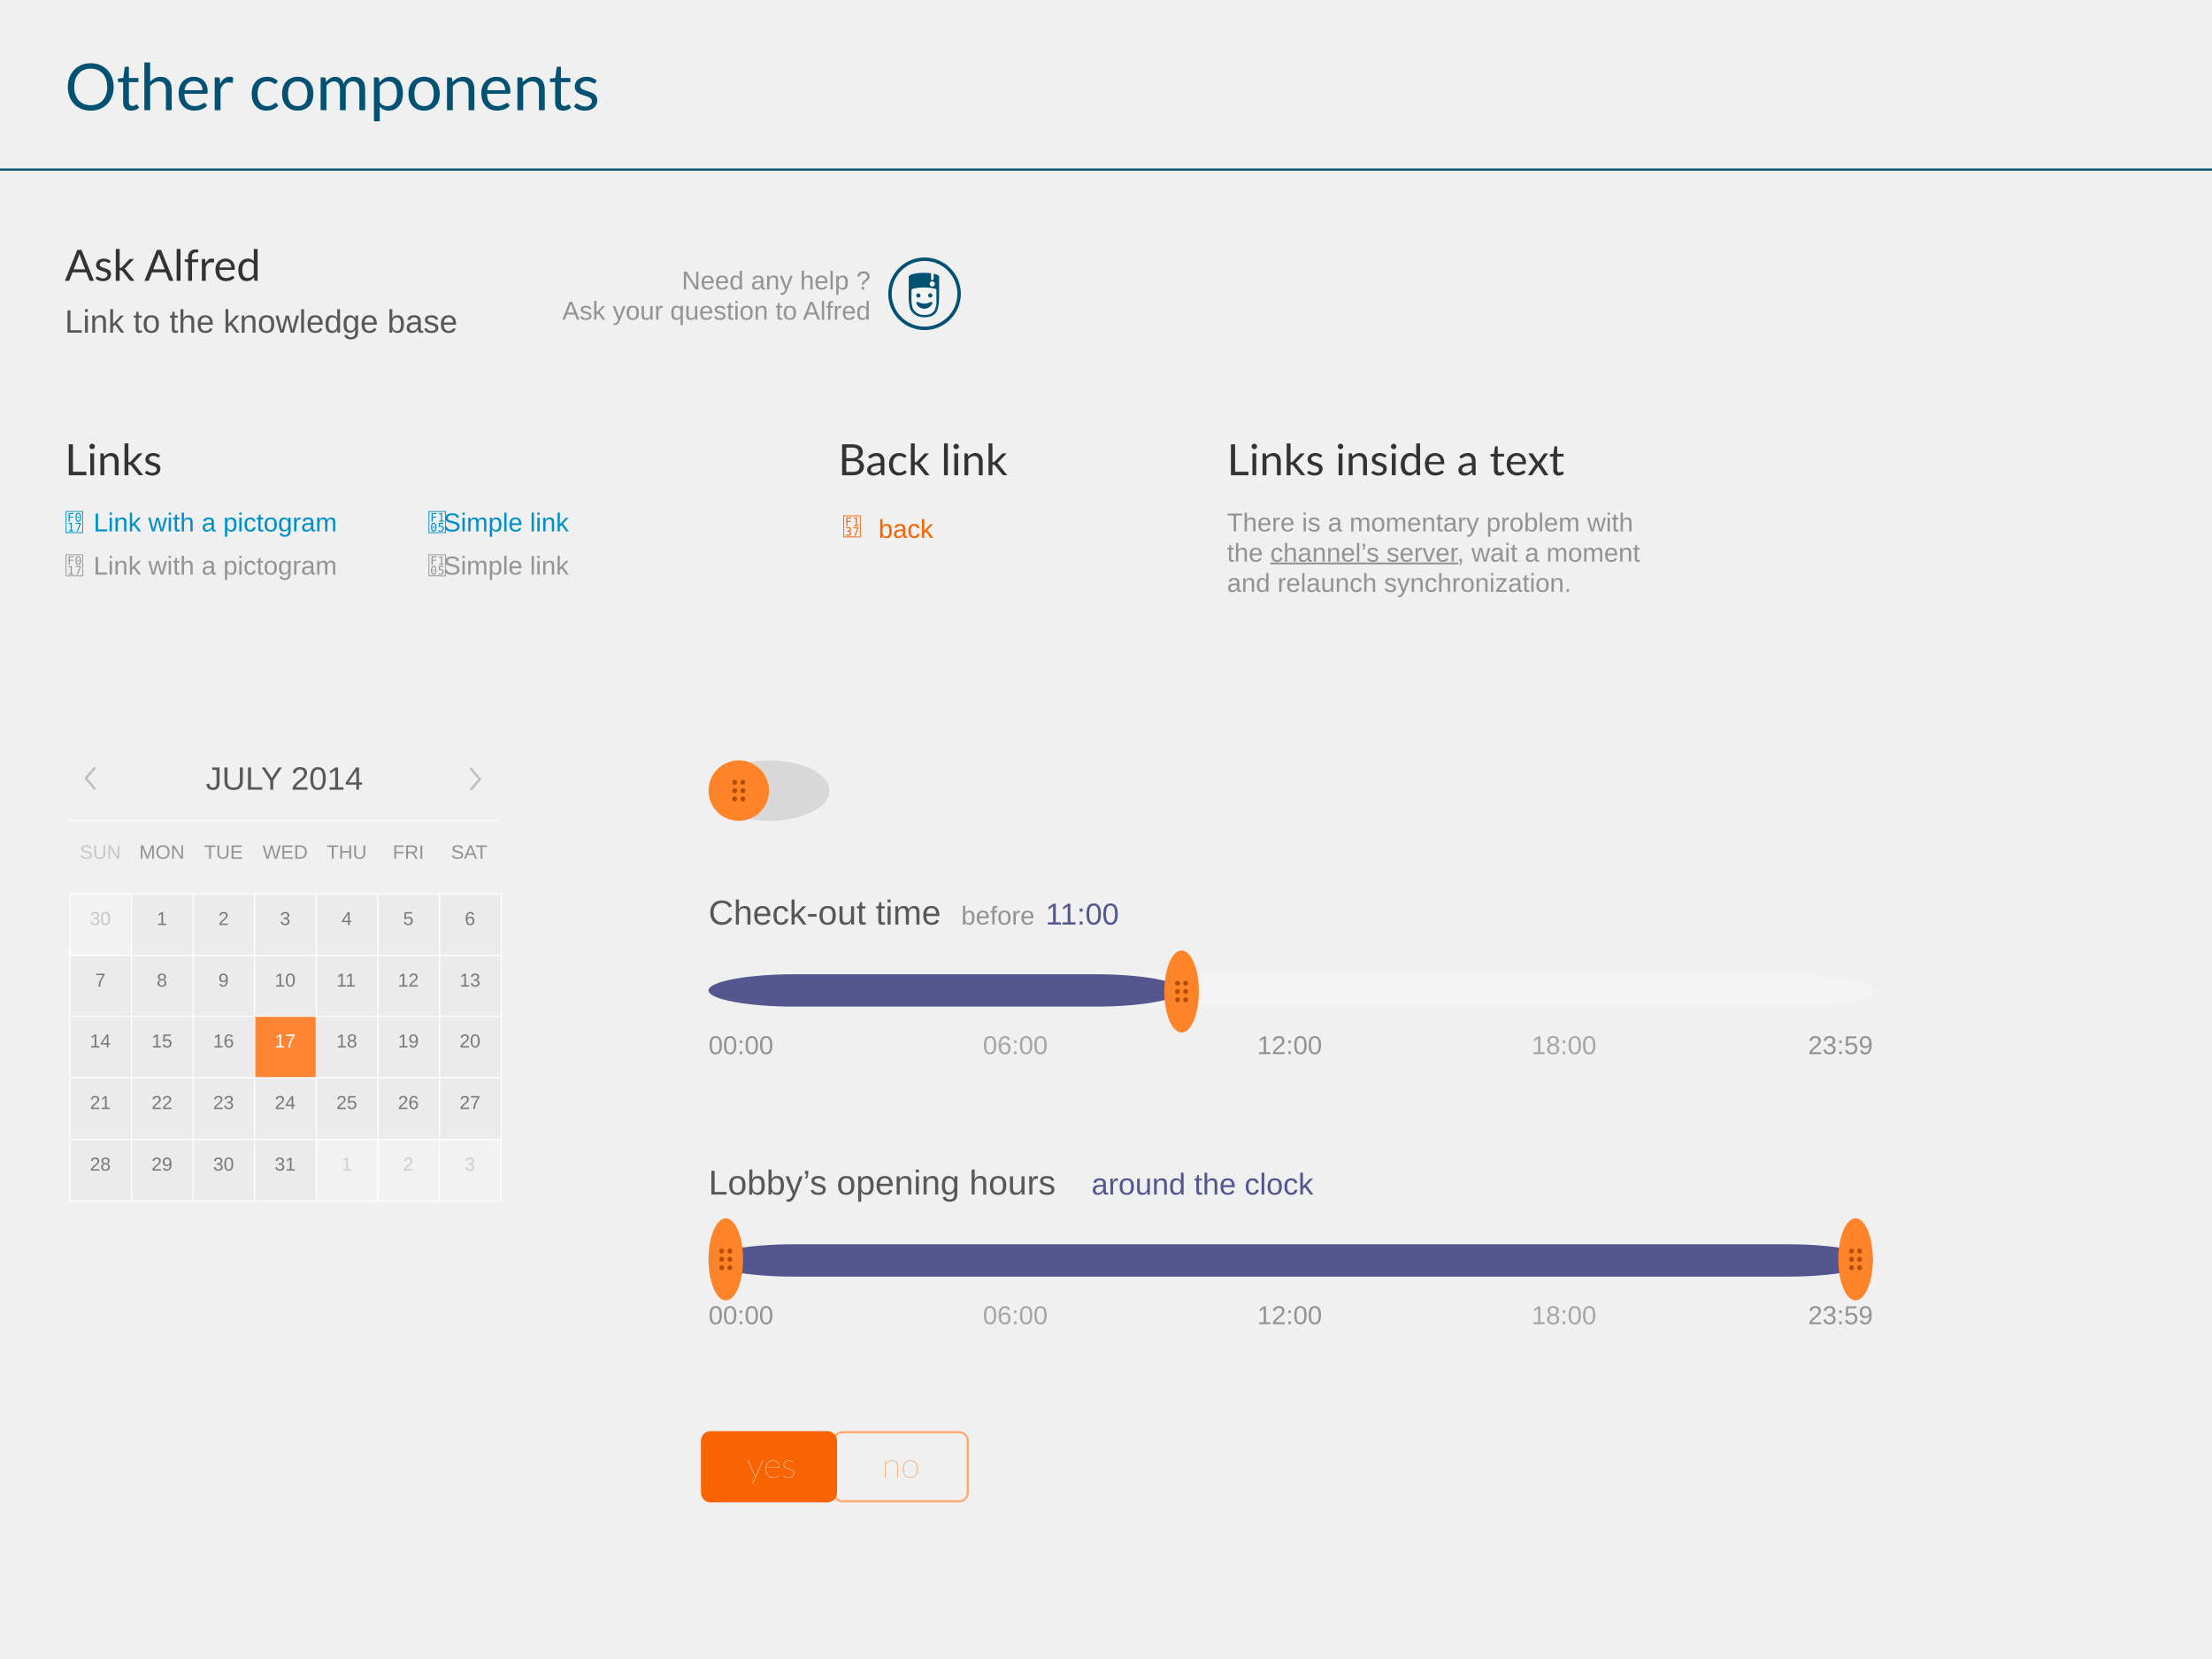
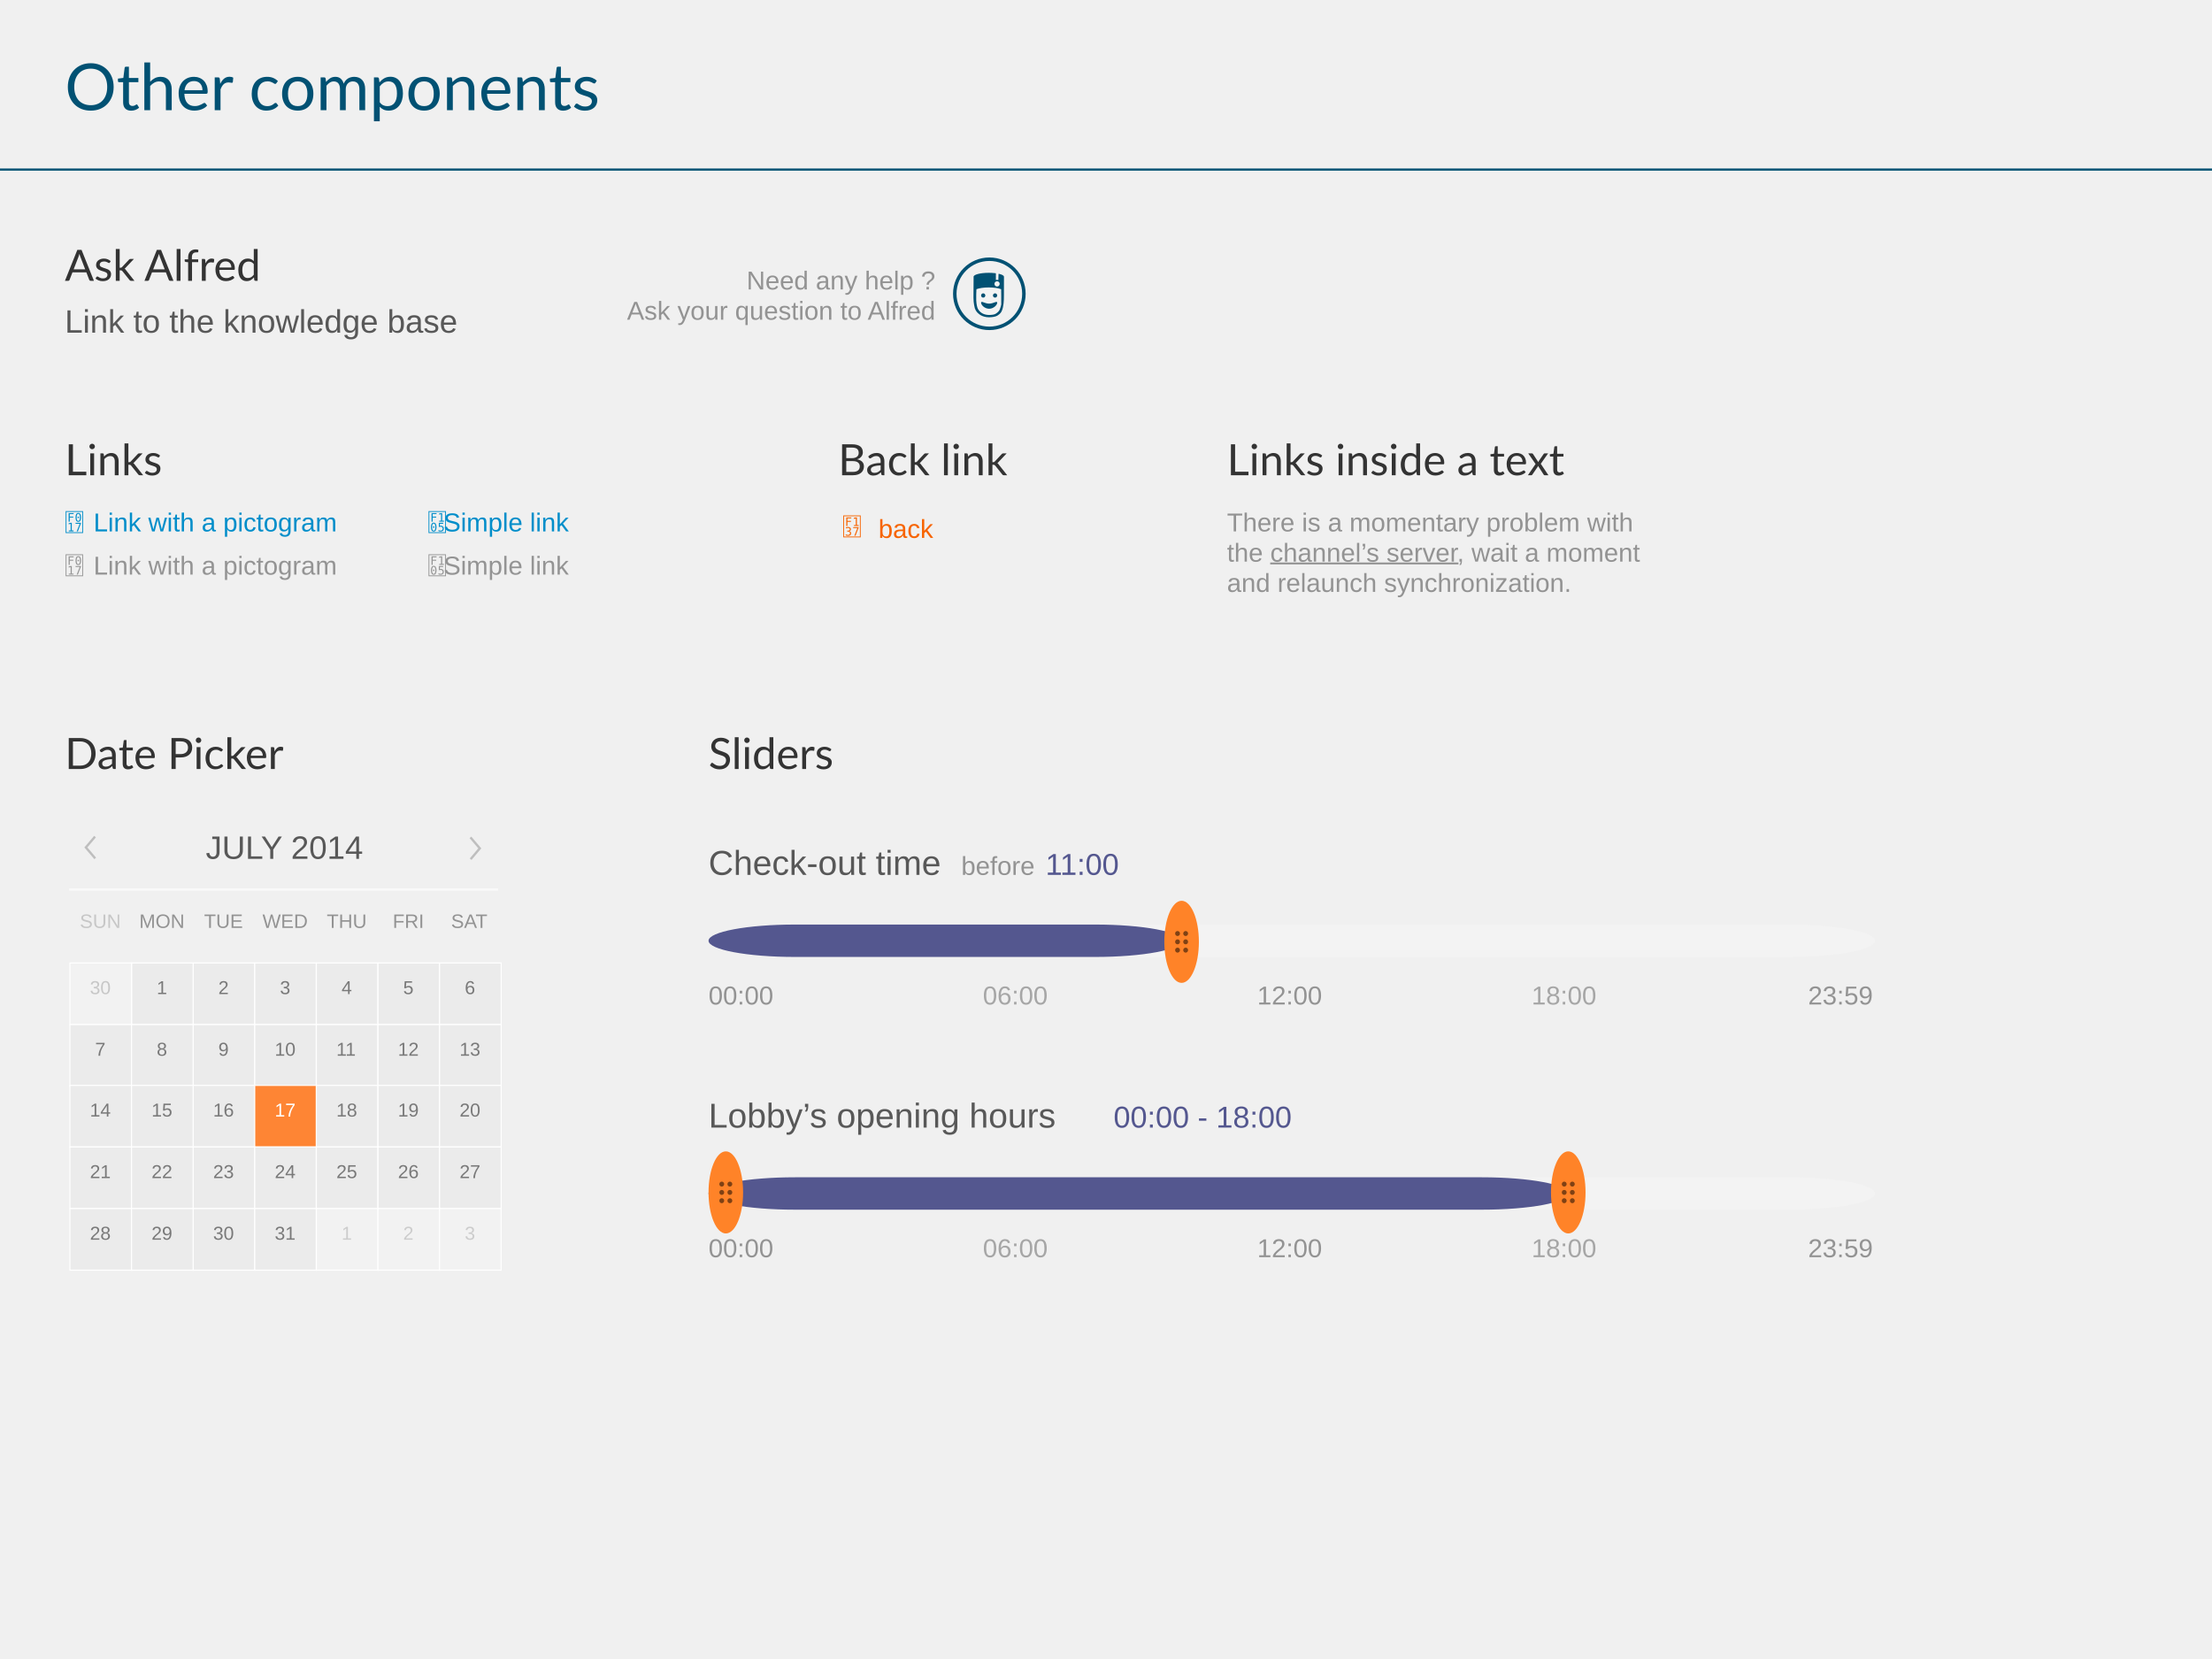
<svg xmlns="http://www.w3.org/2000/svg" width="1024px" height="768px" viewBox="0 0 1024 768" version="1.1">
  <defs />
  <g id="Composants" stroke="none" stroke-width="1" fill="none" fill-rule="evenodd">
    <g id="Components/07-Other-components">
      <g id="Titre" transform="translate(0, 21)">
        <text id="Other-components" font-family="Lato" font-size="30" font-weight="normal" fill="#015173">
          <tspan x="30" y="30">Other components</tspan>
        </text>
        <path d="M0,57.5 L1023.561,57.5" id="Line" stroke="#015173" stroke-linecap="square" />
      </g>
      <text id="Ask-Alfred" font-family="Lato" font-size="20" font-weight="normal" fill="#333333">
        <tspan x="30" y="130">Ask Alfred</tspan>
      </text>
      <text id="Links" font-family="Lato" font-size="20" font-weight="normal" fill="#333333">
        <tspan x="30" y="220">Links</tspan>
      </text>
+       <text id="Date-Picker" font-family="Lato" font-size="20" font-weight="normal" fill="#333333">
+         <tspan x="30" y="356">Date Picker</tspan>
+       </text>
+       <text id="Sliders" font-family="Lato" font-size="20" font-weight="normal" fill="#333333">
+         <tspan x="328" y="356">Sliders</tspan>
+       </text>
      <text id="Back-link" font-family="Lato" font-size="20" font-weight="normal" fill="#333333">
        <tspan x="388" y="220">Back link</tspan>
      </text>
      <text id="Links-inside-a-text" font-family="Lato" font-size="20" font-weight="normal" fill="#333333">
        <tspan x="568" y="220">Links inside a text</tspan>
      </text>
      <text id="Link-to-the-knowledg" font-family="Arial" font-size="15" font-weight="normal" fill="#585858">
        <tspan x="30" y="154">Link to the knowledge base</tspan>
      </text>
-       <g id="alfred*" transform="translate(260, 120)">
-         <g id="Oval-2-+-Bitmap" transform="translate(152, 0)">
-           <circle id="Oval-2" stroke="#015173" stroke-width="1.607" cx="16" cy="16" r="16" />
-           <path d="M22.742,16.71 C22.75,15.955 22.765,8.038 22.765,8.038 C22.608,7.068 19.521,6.294 15.732,6.294 C11.848,6.294 8.7,7.108 8.7,8.111 C8.7,8.145 8.704,8.179 8.711,8.213 C8.711,8.213 8.637,16.642 8.648,17.78 C8.637,20.353 9.25,22.637 9.283,22.722 C10.029,24.814 11.568,25.628 11.927,25.871 C12.653,26.362 14.227,26.882 15.785,26.882 C15.84,26.882 15.894,26.881 15.949,26.88 C17.577,26.842 18.887,26.603 19.706,26.108 C21.153,25.233 21.608,24.367 21.851,23.682 C22.593,21.89 22.765,19.222 22.742,16.71 Z" id="Path" fill="#015173" />
-           <g id="Shape" transform="translate(9.823529, 6.294118)" fill="#F3F3F3">
-             <path d="M10.425,0.571 L10.339,3.346 C10.155,3.279 9.956,3.242 9.749,3.242 C9.559,3.242 9.377,3.272 9.206,3.328 L9.206,-0.058 C9.206,-0.058 10.319,-0.045 10.594,0.23 L10.425,0.571 Z M9.214,4.042 C9.375,3.962 9.556,3.915 9.749,3.915 C9.953,3.915 10.145,3.966 10.315,4.057 C10.696,4.263 10.957,4.668 10.957,5.135 C10.957,5.808 10.415,6.355 9.749,6.355 C9.082,6.355 8.54,5.808 8.54,5.135 C8.54,4.656 8.815,4.242 9.214,4.042 L9.214,4.042 Z M11.676,14.633 C11.577,15.216 11.379,15.96 11.052,16.822 C10.762,17.585 10.196,18.252 9.156,18.92 C8.411,19.398 7.318,19.488 6.091,19.518 C6.046,19.52 6.001,19.52 5.957,19.52 C4.683,19.52 3.375,19.09 2.792,18.685 C2.758,18.661 2.716,18.633 2.665,18.6 C2.255,18.334 1.165,17.627 0.615,16.049 C0.608,16.027 0.185,14.683 0.102,12.757 C0.038,11.281 0.129,8.894 0.192,7.587 C1.418,7.095 3.522,6.772 5.911,6.772 C8.311,6.772 10.421,7.099 11.645,7.593 C11.668,8.44 11.685,9.799 11.676,10.664 C11.649,11.78 11.676,14.115 11.676,14.633 Z M3.333,11.482 C3.875,11.482 4.314,11.039 4.314,10.492 C4.314,9.945 3.875,9.502 3.333,9.502 C2.792,9.502 2.353,9.945 2.353,10.492 C2.353,11.039 2.792,11.482 3.333,11.482 Z M8.824,11.482 C9.365,11.482 9.804,11.039 9.804,10.492 C9.804,9.945 9.365,9.502 8.824,9.502 C8.282,9.502 7.843,9.945 7.843,10.492 C7.843,11.039 8.282,11.482 8.824,11.482 Z M6.078,16.629 C8.136,16.629 9.804,14.909 9.804,13.846 C9.804,12.782 8.136,14.264 6.078,14.264 C4.021,14.264 2.353,12.782 2.353,13.846 C2.353,14.909 4.021,16.629 6.078,16.629 Z" />
-           </g>
-         </g>
-         <text id="Need-any-help-?" font-family="Arial" font-size="12" font-weight="normal" fill="#939393">
-           <tspan x="55.602" y="14">Need any help ?</tspan>
-           <tspan x="0.254" y="28">Ask your question to Alfred</tspan>
-         </text>
-       </g>
      <text id="-Link-with-a-pictog" font-family="FontAwesome" font-size="12" font-weight="normal" fill="#028ECA">
        <tspan x="30" y="246"></tspan>
        <tspan x="40.286" y="246"> </tspan>
        <tspan x="43.286" y="246" font-family="Arial">Link with a pictogram</tspan>
      </text>
      <text id="-Simple-link-" font-family="FontAwesome" font-size="12" font-weight="normal" fill="#028ECA">
        <tspan x="198" y="246"></tspan>
        <tspan x="202.286" y="246"> </tspan>
        <tspan x="205.286" y="246" font-family="Arial">Simple link </tspan>
      </text>
      <text id="-Link-with-a-pictog-2" font-family="FontAwesome" font-size="12" font-weight="normal" fill="#949494">
        <tspan x="30" y="266"></tspan>
        <tspan x="40.286" y="266"> </tspan>
        <tspan x="43.286" y="266" font-family="Arial">Link with a pictogram</tspan>
      </text>
-       <text id="-Simple-link--2" font-family="FontAwesome" font-size="12" font-weight="normal" fill="#949494">
+       <text id="-Simple-link-" font-family="FontAwesome" font-size="12" font-weight="normal" fill="#949494">
        <tspan x="198" y="266"></tspan>
        <tspan x="202.286" y="266"> </tspan>
        <tspan x="205.286" y="266" font-family="Arial">Simple link </tspan>
      </text>
      <text id="There-is-a-momentary" font-family="Arial" font-size="12" font-weight="normal" fill="#939393">
        <tspan x="568" y="246">There is a momentary problem with </tspan>
        <tspan x="568" y="260">the </tspan>
        <tspan x="588.016" y="260" text-decoration="underline">channel’s server</tspan>
        <tspan x="674.512" y="260">, wait a moment </tspan>
        <tspan x="568" y="274">and relaunch synchronization.</tspan>
      </text>
      <g id="retour-+--2" transform="translate(390, 238)" font-weight="normal" fill="#F76401" font-size="12">
        <text id="back" font-family="Arial">
          <tspan x="16.652" y="11">back</tspan>
        </text>
        <text id="" font-family="FontAwesome">
          <tspan x="0" y="10"></tspan>
        </text>
      </g>
-       <g id="Group" transform="translate(328, 414)">
-         <g id="Rectangle-128-+-Rectangle-129-+-Comp/Grip" transform="translate(0, 26)">
-           <rect id="Rectangle-128" fill="#F3F3F3" x="0" y="11" width="540" height="15" rx="40" />
-           <rect id="Rectangle-129" fill="#54578F" x="0" y="11" width="219" height="15" rx="40" />
-           <g id="Comp/Grip" transform="translate(211, 0)">
-             <rect id="Rectangle-23" fill="#FF8328" transform="translate(8, 19) scale(-1, 1) translate(-8, -19) " x="4.54747351e-13" y="0" width="16" height="38" rx="22" />
-             <g id="Group" transform="translate(5, 14)" fill="#B34D02">
-               <ellipse id="Oval-11" cx="4.875" cy="1.154" rx="1.125" ry="1.154" />
-               <ellipse id="Oval-10" cx="4.875" cy="5" rx="1.125" ry="1.154" />
-               <ellipse id="Oval-9" cx="4.875" cy="8.846" rx="1.125" ry="1.154" />
-               <ellipse id="Oval-8" cx="1.125" cy="1.154" rx="1.125" ry="1.154" />
-               <ellipse id="Oval-7" cx="1.125" cy="5" rx="1.125" ry="1.154" />
-               <ellipse id="Oval-6" cx="1.125" cy="8.846" rx="1.125" ry="1.154" />
-             </g>
-           </g>
-         </g>
-         <text id="00:00" font-family="Arial" font-size="12" font-weight="normal" fill="#939393">
-           <tspan x="0" y="74">00:00</tspan>
-         </text>
-         <text id="12:00" font-family="Arial" font-size="12" font-weight="normal" fill="#939393">
-           <tspan x="254" y="74">12:00</tspan>
-         </text>
-         <text id="06:00" opacity="0.8" font-family="Arial" font-size="12" font-weight="normal" fill="#939393">
-           <tspan x="127" y="74">06:00</tspan>
-         </text>
-         <text id="18:00" opacity="0.8" font-family="Arial" font-size="12" font-weight="normal" fill="#939393">
-           <tspan x="381" y="74">18:00</tspan>
-         </text>
-         <text id="23:59" font-family="Arial" font-size="12" font-weight="normal" fill="#939393">
-           <tspan x="509" y="74">23:59</tspan>
-         </text>
-         <text id="Check-out-time" font-family="Arial" font-size="16" font-weight="normal" fill="#585858">
-           <tspan x="0" y="14">Check-out time</tspan>
-         </text>
-         <text id="before" font-family="Arial" font-size="12" font-weight="normal" fill="#939393">
-           <tspan x="116.975" y="14">before</tspan>
-         </text>
-         <text id="11:00" font-family="Arial" font-size="14" font-weight="normal" fill="#54578F">
-           <tspan x="156.005" y="14">11:00</tspan>
-         </text>
-       </g>
-       <g id="Rectangle-67-+-Rectangle-68-+-Group-3" transform="translate(328, 352)">
-         <rect id="Rectangle-67" fill="#D8D8D8" x="0" y="0" width="56" height="28" rx="40" />
-         <rect id="Rectangle-68" fill="#FF8328" x="0" y="0" width="28" height="28" rx="40" />
-         <g id="Group-3" transform="translate(11, 9)" fill="#B34D02">
-           <ellipse id="Oval-11" cx="4.875" cy="1.154" rx="1.125" ry="1.154" />
-           <ellipse id="Oval-10" cx="4.875" cy="5" rx="1.125" ry="1.154" />
-           <ellipse id="Oval-9" cx="4.875" cy="8.846" rx="1.125" ry="1.154" />
-           <ellipse id="Oval-8" cx="1.125" cy="1.154" rx="1.125" ry="1.154" />
-           <ellipse id="Oval-7" cx="1.125" cy="5" rx="1.125" ry="1.154" />
-           <ellipse id="Oval-6" cx="1.125" cy="8.846" rx="1.125" ry="1.154" />
-         </g>
-       </g>
-       <g id="Rectangle-5-+-valider-3" transform="translate(386, 663)">
-         <rect id="Rectangle-5" stroke="#FEA971" x="0" y="0" width="62" height="32" rx="4" />
-         <text id="no" font-family="Lato" font-size="16" font-weight="260" fill="#F76401">
-           <tspan x="22.344" y="21">no</tspan>
-         </text>
-       </g>
-       <g id="Rectangle-5-+-valider-2" transform="translate(325, 663)">
-         <rect id="Rectangle-5" stroke="#F76401" fill="#F76401" x="0" y="0" width="62" height="32" rx="4" />
-         <text id="yes" font-family="Lato" font-size="16" font-weight="260" fill="#FFFFFF">
-           <tspan x="20.796" y="21">yes</tspan>
-         </text>
-       </g>
-       <g id="Group-7" transform="translate(328, 539)">
-         <g id="Rectangle-128-+-Rectangle-129-+-Comp/Grip" transform="translate(0, 25)">
-           <rect id="Rectangle-128" fill="#F3F3F3" x="0" y="12" width="540" height="15" rx="40" />
-           <rect id="Rectangle-129" fill="#54578F" x="0" y="12" width="539" height="15" rx="40" />
-           <g id="Comp/Grip">
-             <rect id="Rectangle-23" fill="#FF8328" transform="translate(8, 19) scale(-1, 1) translate(-8, -19) " x="4.54747351e-13" y="0" width="16" height="38" rx="22" />
-             <g id="Group" transform="translate(5, 14)" fill="#B34D02">
-               <ellipse id="Oval-11" cx="4.875" cy="1.154" rx="1.125" ry="1.154" />
-               <ellipse id="Oval-10" cx="4.875" cy="5" rx="1.125" ry="1.154" />
-               <ellipse id="Oval-9" cx="4.875" cy="8.846" rx="1.125" ry="1.154" />
-               <ellipse id="Oval-8" cx="1.125" cy="1.154" rx="1.125" ry="1.154" />
-               <ellipse id="Oval-7" cx="1.125" cy="5" rx="1.125" ry="1.154" />
-               <ellipse id="Oval-6" cx="1.125" cy="8.846" rx="1.125" ry="1.154" />
-             </g>
-           </g>
-           <g id="Comp/Grip-2" transform="translate(523, 0)">
-             <rect id="Rectangle-23" fill="#FF8328" transform="translate(8, 19) scale(-1, 1) translate(-8, -19) " x="4.54747351e-13" y="0" width="16" height="38" rx="22" />
-             <g id="Group" transform="translate(5, 14)" fill="#B34D02">
-               <ellipse id="Oval-11" cx="4.875" cy="1.154" rx="1.125" ry="1.154" />
-               <ellipse id="Oval-10" cx="4.875" cy="5" rx="1.125" ry="1.154" />
-               <ellipse id="Oval-9" cx="4.875" cy="8.846" rx="1.125" ry="1.154" />
-               <ellipse id="Oval-8" cx="1.125" cy="1.154" rx="1.125" ry="1.154" />
-               <ellipse id="Oval-7" cx="1.125" cy="5" rx="1.125" ry="1.154" />
-               <ellipse id="Oval-6" cx="1.125" cy="8.846" rx="1.125" ry="1.154" />
-             </g>
-           </g>
-         </g>
-         <text id="00:00" font-family="Arial" font-size="12" font-weight="normal" fill="#939393">
-           <tspan x="0" y="74">00:00</tspan>
-         </text>
-         <text id="12:00" font-family="Arial" font-size="12" font-weight="normal" fill="#939393">
-           <tspan x="254" y="74">12:00</tspan>
-         </text>
-         <text id="06:00" opacity="0.8" font-family="Arial" font-size="12" font-weight="normal" fill="#939393">
-           <tspan x="127" y="74">06:00</tspan>
-         </text>
-         <text id="18:00" opacity="0.8" font-family="Arial" font-size="12" font-weight="normal" fill="#939393">
-           <tspan x="381" y="74">18:00</tspan>
-         </text>
-         <text id="23:59" font-family="Arial" font-size="12" font-weight="normal" fill="#939393">
-           <tspan x="509" y="74">23:59</tspan>
-         </text>
-         <text id="Lobby’s-opening-hour" font-family="Arial" font-size="16" font-weight="normal" fill="#585858">
-           <tspan x="0" y="14">Lobby’s opening hours</tspan>
-         </text>
-         <text id="around-the-clock" font-family="Arial" font-size="14" font-weight="normal" fill="#54578F">
-           <tspan x="177.27" y="14">around the clock</tspan>
-         </text>
-       </g>
-       <g id="Calendar" transform="translate(32, 352)">
+       <g id="Calendar" transform="translate(32, 384)">
        <g id="Blocks" transform="translate(0.356506, 61.79585)" stroke="#FFFFFF" stroke-width="0.5">
          <rect id="Rectangle-38" fill="#EBEBEB" x="57.041" y="0" width="28.52" height="28.512" />
          <rect id="Rectangle-39" fill="#EBEBEB" x="85.561" y="0" width="28.52" height="28.512" />
          <rect id="Rectangle-40" fill="#EBEBEB" x="114.082" y="0" width="28.52" height="28.512" />
          <rect id="Rectangle-41" fill="#EBEBEB" x="142.602" y="0" width="28.52" height="28.512" />
          <rect id="Rectangle-42" fill="#EBEBEB" x="171.123" y="0" width="28.52" height="28.512" />
          <rect id="Rectangle-43" fill="#EBEBEB" x="28.52" y="0" width="28.52" height="28.512" />
          <rect id="Rectangle-45" fill="#F2F2F2" x="-3.12638804e-13" y="0" width="28.52" height="28.512" />
          <rect id="Rectangle-44" fill="#EBEBEB" x="-3.12638804e-13" y="28.512" width="28.52" height="28.512" />
          <rect id="Rectangle-46" fill="#EBEBEB" x="57.041" y="28.512" width="28.52" height="28.512" />
          <rect id="Rectangle-47" fill="#EBEBEB" x="85.561" y="28.512" width="28.52" height="28.512" />
          <rect id="Rectangle-48" fill="#EBEBEB" x="114.082" y="28.512" width="28.52" height="28.512" />
          <rect id="Rectangle-49" fill="#EBEBEB" x="142.602" y="28.512" width="28.52" height="28.512" />
          <rect id="Rectangle-50" fill="#EBEBEB" x="171.123" y="28.512" width="28.52" height="28.512" />
          <rect id="Rectangle-51" fill="#EBEBEB" x="28.52" y="28.512" width="28.52" height="28.512" />
          <rect id="Rectangle-52" fill="#EBEBEB" x="-3.12638804e-13" y="56.668" width="28.52" height="28.512" />
          <rect id="Rectangle-54" fill="#EBEBEB" x="57.041" y="56.668" width="28.52" height="28.512" />
          <rect id="Rectangle-55" fill="#FE8534" x="85.561" y="56.668" width="28.52" height="28.512" />
          <rect id="Rectangle-56" fill="#EBEBEB" x="114.082" y="56.668" width="28.52" height="28.512" />
          <rect id="Rectangle-57" fill="#EBEBEB" x="142.602" y="56.668" width="28.52" height="28.512" />
          <rect id="Rectangle-58" fill="#EBEBEB" x="171.123" y="56.668" width="28.52" height="28.512" />
          <rect id="Rectangle-59" fill="#EBEBEB" x="28.52" y="56.668" width="28.52" height="28.512" />
          <rect id="Rectangle-60" fill="#EBEBEB" x="-3.12638804e-13" y="85.18" width="28.52" height="28.512" />
          <rect id="Rectangle-62" fill="#EBEBEB" x="57.041" y="85.18" width="28.52" height="28.512" />
          <rect id="Rectangle-63" fill="#EBEBEB" x="85.561" y="85.18" width="28.52" height="28.512" />
          <rect id="Rectangle-64" fill="#EBEBEB" x="114.082" y="85.18" width="28.52" height="28.512" />
          <rect id="Rectangle-65" fill="#EBEBEB" x="142.602" y="85.18" width="28.52" height="28.512" />
          <rect id="Rectangle-66" fill="#EBEBEB" x="171.123" y="85.18" width="28.52" height="28.512" />
          <rect id="Rectangle-67" fill="#EBEBEB" x="28.52" y="85.18" width="28.52" height="28.512" />
          <rect id="Rectangle-68" fill="#EBEBEB" x="-3.12638804e-13" y="113.692" width="28.52" height="28.512" />
          <rect id="Rectangle-70" fill="#EBEBEB" x="57.041" y="113.692" width="28.52" height="28.512" />
          <rect id="Rectangle-71" fill="#EBEBEB" x="85.561" y="113.692" width="28.52" height="28.512" />
          <rect id="Rectangle-72" fill="#F2F2F2" x="114.082" y="113.692" width="28.52" height="28.512" />
          <rect id="Rectangle-73" fill="#F2F2F2" x="142.602" y="113.692" width="28.52" height="28.512" />
          <rect id="Rectangle-74" fill="#F2F2F2" x="171.123" y="113.692" width="28.52" height="28.512" />
          <rect id="Rectangle-75" fill="#EBEBEB" x="28.52" y="113.692" width="28.52" height="28.512" />
        </g>
        <g id="Numbers" transform="translate(3.208556, 68.21107)" font-weight="normal" font-family="Arial" line-spacing="13.167" font-size="8.667">
          <text id="1" fill="#797979">
            <tspan x="37.34" y="8">1</tspan>
          </text>
          <text id="30" fill="#C7C7C7">
            <tspan x="6.41" y="8">30</tspan>
          </text>
          <text id="2" fill="#797979">
            <tspan x="65.861" y="8">2</tspan>
          </text>
          <text id="3" fill="#797979">
            <tspan x="94.381" y="8">3</tspan>
          </text>
          <text id="4" fill="#797979">
            <tspan x="122.902" y="8">4</tspan>
          </text>
          <text id="5" fill="#797979">
            <tspan x="151.422" y="8">5</tspan>
          </text>
          <text id="6" fill="#797979">
            <tspan x="179.943" y="8">6</tspan>
          </text>
          <text id="7" fill="#797979">
            <tspan x="8.82" y="36.512">7</tspan>
          </text>
          <text id="8" fill="#797979">
            <tspan x="37.34" y="36.512">8</tspan>
          </text>
          <text id="9" fill="#797979">
            <tspan x="65.861" y="36.512">9</tspan>
          </text>
          <text id="10" fill="#797979">
            <tspan x="91.971" y="36.512">10</tspan>
          </text>
          <text id="11" fill="#797979">
            <tspan x="120.492" y="36.512">11</tspan>
          </text>
          <text id="12" fill="#797979">
            <tspan x="149.012" y="36.512">12</tspan>
          </text>
          <text id="13" fill="#797979">
            <tspan x="177.533" y="36.512">13</tspan>
          </text>
          <text id="14" fill="#797979">
            <tspan x="6.41" y="64.668">14</tspan>
          </text>
          <text id="15" fill="#797979">
            <tspan x="34.93" y="64.668">15</tspan>
          </text>
          <text id="16" fill="#797979">
            <tspan x="63.451" y="64.668">16</tspan>
          </text>
          <text id="17" fill="#FFFFFF">
            <tspan x="91.971" y="64.668">17</tspan>
          </text>
          <text id="18" fill="#797979">
            <tspan x="120.492" y="64.668">18</tspan>
          </text>
          <text id="19" fill="#797979">
            <tspan x="149.012" y="64.668">19</tspan>
          </text>
          <text id="20" fill="#797979">
            <tspan x="177.533" y="64.668">20</tspan>
          </text>
          <text id="21" fill="#797979">
            <tspan x="6.41" y="93.18">21</tspan>
          </text>
          <text id="22" fill="#797979">
            <tspan x="34.93" y="93.18">22</tspan>
          </text>
          <text id="23" fill="#797979">
            <tspan x="63.451" y="93.18">23</tspan>
          </text>
          <text id="24" fill="#797979">
            <tspan x="91.971" y="93.18">24</tspan>
          </text>
          <text id="25" fill="#797979">
            <tspan x="120.492" y="93.18">25</tspan>
          </text>
          <text id="26" fill="#797979">
            <tspan x="149.012" y="93.18">26</tspan>
          </text>
          <text id="27" fill="#797979">
            <tspan x="177.533" y="93.18">27</tspan>
          </text>
          <text id="28" fill="#797979">
            <tspan x="6.41" y="121.692">28</tspan>
          </text>
          <text id="29" fill="#797979">
            <tspan x="34.93" y="121.692">29</tspan>
          </text>
          <text id="30" fill="#797979">
            <tspan x="63.451" y="121.692">30</tspan>
          </text>
          <text id="31" fill="#797979">
            <tspan x="91.971" y="121.692">31</tspan>
          </text>
          <text id="1" fill="#CCCCCC">
            <tspan x="122.902" y="121.692">1</tspan>
          </text>
          <text id="2" fill="#CCCCCC">
            <tspan x="151.422" y="121.692">2</tspan>
          </text>
          <text id="3" fill="#CCCCCC">
            <tspan x="179.943" y="121.692">3</tspan>
          </text>
        </g>
        <g id="Days" transform="translate(3.208556, 37.56055)" font-weight="normal" font-family="Arial" line-spacing="13.167" font-size="9">
          <text id="MON" fill="#939393">
            <tspan x="29.252" y="8">MON</tspan>
          </text>
          <text id="SUN" fill="#C7C7C7">
            <tspan x="1.729" y="8">SUN</tspan>
          </text>
          <text id="TUE" fill="#939393">
            <tspan x="59.271" y="8">TUE</tspan>
          </text>
          <text id="WED" fill="#939393">
            <tspan x="86.293" y="8">WED</tspan>
          </text>
          <text id="THU" fill="#939393">
            <tspan x="116.064" y="8">THU</tspan>
          </text>
          <text id="FRI" fill="#939393">
            <tspan x="146.584" y="8">FRI</tspan>
          </text>
          <text id="SAT" fill="#939393">
            <tspan x="173.601" y="8">SAT</tspan>
          </text>
        </g>
        <text id="JULY-2014" font-family="Arial" font-size="15" font-weight="normal" fill="#585858">
          <tspan x="63.248" y="13.588">JULY 2014</tspan>
        </text>
        <g id="Prev" transform="translate(8, 3.712803)" stroke="#BEBEBE" stroke-width="1.068">
          <path d="M-3.07,6.793 L2.018,2.455 L7.036,6.7" id="Path-38" transform="translate(1.948097, 4.656905) rotate(-90) translate(-1.948097, -4.656905) " />
        </g>
        <g id="Next" transform="translate(187.861, 8.314879) rotate(-180) translate(-187.861, -8.314879) translate(185.861, 3.314879)" stroke="#BEBEBE" stroke-width="1.068">
          <path d="M-3.07,6.793 L2.018,2.455 L7.036,6.7" id="Path-38" transform="translate(1.948097, 4.656905) rotate(-90) translate(-1.948097, -4.656905) " />
        </g>
        <path d="M0.535,27.76 L198.04,27.76" id="Line" stroke="#F9F9F9" stroke-width="1.068" stroke-linecap="square" />
      </g>
+       <g id="Group-7" transform="translate(328, 508)">
+         <g id="Rectangle-128-+-Rectangle-129-+-Comp/Grip" transform="translate(0, 25)">
+           <rect id="Rectangle-128" fill="#F3F3F3" x="0" y="12" width="540" height="15" rx="40" />
+           <rect id="Rectangle-129" fill="#54578F" x="0" y="12" width="398" height="15" rx="40" />
+           <g id="Comp/Grip">
+             <rect id="Rectangle-23" fill="#FF8328" transform="translate(8, 19) scale(-1, 1) translate(-8, -19) " x="0" y="0" width="16" height="38" rx="22" />
+             <g id="Group" transform="translate(5, 14)" fill="#000000" fill-opacity="0.5">
+               <path d="M4.875,2.308 C5.496,2.308 6,1.791 6,1.154 C6,0.517 5.496,0 4.875,0 C4.254,0 3.75,0.517 3.75,1.154 C3.75,1.791 4.254,2.308 4.875,2.308 Z" id="Oval-11" />
+               <ellipse id="Oval-10" cx="4.875" cy="5" rx="1.125" ry="1.154" />
+               <ellipse id="Oval-9" cx="4.875" cy="8.846" rx="1.125" ry="1.154" />
+               <ellipse id="Oval-8" cx="1.125" cy="1.154" rx="1.125" ry="1.154" />
+               <ellipse id="Oval-7" cx="1.125" cy="5" rx="1.125" ry="1.154" />
+               <ellipse id="Oval-6" cx="1.125" cy="8.846" rx="1.125" ry="1.154" />
+             </g>
+           </g>
+           <g id="Comp/Grip-2" transform="translate(390, 0)">
+             <rect id="Rectangle-23" fill="#FF8328" transform="translate(8, 19) scale(-1, 1) translate(-8, -19) " x="0" y="0" width="16" height="38" rx="22" />
+             <g id="Group" transform="translate(5, 14)" fill="#000000" fill-opacity="0.5">
+               <path d="M4.875,2.308 C5.496,2.308 6,1.791 6,1.154 C6,0.517 5.496,0 4.875,0 C4.254,0 3.75,0.517 3.75,1.154 C3.75,1.791 4.254,2.308 4.875,2.308 Z" id="Oval-11" />
+               <ellipse id="Oval-10" cx="4.875" cy="5" rx="1.125" ry="1.154" />
+               <ellipse id="Oval-9" cx="4.875" cy="8.846" rx="1.125" ry="1.154" />
+               <ellipse id="Oval-8" cx="1.125" cy="1.154" rx="1.125" ry="1.154" />
+               <ellipse id="Oval-7" cx="1.125" cy="5" rx="1.125" ry="1.154" />
+               <ellipse id="Oval-6" cx="1.125" cy="8.846" rx="1.125" ry="1.154" />
+             </g>
+           </g>
+         </g>
+         <text id="00:00" font-family="Arial" font-size="12" font-weight="normal" fill="#939393">
+           <tspan x="0" y="74">00:00</tspan>
+         </text>
+         <text id="12:00" font-family="Arial" font-size="12" font-weight="normal" fill="#939393">
+           <tspan x="254" y="74">12:00</tspan>
+         </text>
+         <text id="06:00" opacity="0.8" font-family="Arial" font-size="12" font-weight="normal" fill="#939393">
+           <tspan x="127" y="74">06:00</tspan>
+         </text>
+         <text id="18:00" opacity="0.8" font-family="Arial" font-size="12" font-weight="normal" fill="#939393">
+           <tspan x="381" y="74">18:00</tspan>
+         </text>
+         <text id="23:59" font-family="Arial" font-size="12" font-weight="normal" fill="#939393">
+           <tspan x="509" y="74">23:59</tspan>
+         </text>
+         <text id="Lobby’s-opening-hour" font-family="Arial" font-size="16" font-weight="normal" fill="#585858">
+           <tspan x="0" y="14">Lobby’s opening hours</tspan>
+         </text>
+         <text id="00:00---18:00" font-family="Arial" font-size="14" font-weight="normal" fill="#54578F">
+           <tspan x="187.49" y="14">00:00 - 18:00</tspan>
+         </text>
+       </g>
+       <g id="alfred*" transform="translate(290, 120)">
+         <g id="Assets/Logo-Alfred" transform="translate(152, 0)">
+           <circle id="Oval-2" stroke="#015173" stroke-width="1.607" cx="16" cy="16" r="16" />
+           <path d="M22.742,16.71 C22.75,15.955 22.765,8.038 22.765,8.038 C22.608,7.068 19.521,6.294 15.732,6.294 C11.848,6.294 8.7,7.108 8.7,8.111 C8.7,8.145 8.704,8.179 8.711,8.213 C8.711,8.213 8.637,16.642 8.648,17.78 C8.637,20.353 9.25,22.637 9.283,22.722 C10.029,24.814 11.568,25.628 11.927,25.871 C12.653,26.362 14.227,26.882 15.785,26.882 C15.84,26.882 15.894,26.881 15.949,26.88 C17.577,26.842 18.887,26.603 19.706,26.108 C21.153,25.233 21.608,24.367 21.851,23.682 C22.593,21.89 22.765,19.222 22.742,16.71 Z" id="Path" fill="#015173" />
+           <g id="Shape" transform="translate(9.823529, 6.294118)" fill="#F3F3F3">
+             <path d="M10.425,0.571 L10.339,3.346 C10.155,3.279 9.956,3.242 9.749,3.242 C9.559,3.242 9.377,3.272 9.206,3.328 L9.206,-0.058 C9.206,-0.058 10.319,-0.045 10.594,0.23 L10.425,0.571 Z M9.214,4.042 C9.375,3.962 9.556,3.915 9.749,3.915 C9.953,3.915 10.145,3.966 10.315,4.057 C10.696,4.263 10.957,4.668 10.957,5.135 C10.957,5.808 10.415,6.355 9.749,6.355 C9.082,6.355 8.54,5.808 8.54,5.135 C8.54,4.656 8.815,4.242 9.214,4.042 L9.214,4.042 Z M11.676,14.633 C11.577,15.216 11.379,15.96 11.052,16.822 C10.762,17.585 10.196,18.252 9.156,18.92 C8.411,19.398 7.318,19.488 6.091,19.518 C6.046,19.52 6.001,19.52 5.957,19.52 C4.683,19.52 3.375,19.09 2.792,18.685 C2.758,18.661 2.716,18.633 2.665,18.6 C2.255,18.334 1.165,17.627 0.615,16.049 C0.608,16.027 0.185,14.683 0.102,12.757 C0.038,11.281 0.129,8.894 0.192,7.587 C1.418,7.095 3.522,6.772 5.911,6.772 C8.311,6.772 10.421,7.099 11.645,7.593 C11.668,8.44 11.685,9.799 11.676,10.664 C11.649,11.78 11.676,14.115 11.676,14.633 Z M3.333,11.482 C3.875,11.482 4.314,11.039 4.314,10.492 C4.314,9.945 3.875,9.502 3.333,9.502 C2.792,9.502 2.353,9.945 2.353,10.492 C2.353,11.039 2.792,11.482 3.333,11.482 Z M8.824,11.482 C9.365,11.482 9.804,11.039 9.804,10.492 C9.804,9.945 9.365,9.502 8.824,9.502 C8.282,9.502 7.843,9.945 7.843,10.492 C7.843,11.039 8.282,11.482 8.824,11.482 Z M6.078,16.629 C8.136,16.629 9.804,14.909 9.804,13.846 C9.804,12.782 8.136,14.264 6.078,14.264 C4.021,14.264 2.353,12.782 2.353,13.846 C2.353,14.909 4.021,16.629 6.078,16.629 Z" />
+           </g>
+         </g>
+         <text id="Need-any-help-?" font-family="Arial" font-size="12" font-weight="normal" fill="#939393">
+           <tspan x="55.602" y="14">Need any help ?</tspan>
+           <tspan x="0.254" y="28">Ask your question to Alfred</tspan>
+         </text>
+       </g>
+       <g id="Group" transform="translate(328, 391)">
+         <g id="Rectangle-128-+-Rectangle-129-+-Comp/Grip" transform="translate(0, 26)">
+           <rect id="Rectangle-128" fill="#F3F3F3" x="0" y="11" width="540" height="15" rx="40" />
+           <rect id="Rectangle-129" fill="#54578F" x="0" y="11" width="219" height="15" rx="40" />
+           <g id="Comp/Grip" transform="translate(211, 0)">
+             <rect id="Rectangle-23" fill="#FF8328" transform="translate(8, 19) scale(-1, 1) translate(-8, -19) " x="0" y="0" width="16" height="38" rx="22" />
+             <g id="Group" transform="translate(5, 14)" fill="#000000" fill-opacity="0.5">
+               <path d="M4.875,2.308 C5.496,2.308 6,1.791 6,1.154 C6,0.517 5.496,0 4.875,0 C4.254,0 3.75,0.517 3.75,1.154 C3.75,1.791 4.254,2.308 4.875,2.308 Z" id="Oval-11" />
+               <ellipse id="Oval-10" cx="4.875" cy="5" rx="1.125" ry="1.154" />
+               <ellipse id="Oval-9" cx="4.875" cy="8.846" rx="1.125" ry="1.154" />
+               <ellipse id="Oval-8" cx="1.125" cy="1.154" rx="1.125" ry="1.154" />
+               <ellipse id="Oval-7" cx="1.125" cy="5" rx="1.125" ry="1.154" />
+               <ellipse id="Oval-6" cx="1.125" cy="8.846" rx="1.125" ry="1.154" />
+             </g>
+           </g>
+         </g>
+         <text id="00:00" font-family="Arial" font-size="12" font-weight="normal" fill="#939393">
+           <tspan x="0" y="74">00:00</tspan>
+         </text>
+         <text id="12:00" font-family="Arial" font-size="12" font-weight="normal" fill="#939393">
+           <tspan x="254" y="74">12:00</tspan>
+         </text>
+         <text id="06:00" opacity="0.8" font-family="Arial" font-size="12" font-weight="normal" fill="#939393">
+           <tspan x="127" y="74">06:00</tspan>
+         </text>
+         <text id="18:00" opacity="0.8" font-family="Arial" font-size="12" font-weight="normal" fill="#939393">
+           <tspan x="381" y="74">18:00</tspan>
+         </text>
+         <text id="23:59" font-family="Arial" font-size="12" font-weight="normal" fill="#939393">
+           <tspan x="509" y="74">23:59</tspan>
+         </text>
+         <text id="Check-out-time" font-family="Arial" font-size="16" font-weight="normal" fill="#585858">
+           <tspan x="0" y="14">Check-out time</tspan>
+         </text>
+         <text id="before" font-family="Arial" font-size="12" font-weight="normal" fill="#939393">
+           <tspan x="116.975" y="14">before</tspan>
+         </text>
+         <text id="11:00" font-family="Arial" font-size="14" font-weight="normal" fill="#54578F">
+           <tspan x="156.005" y="14">11:00</tspan>
+         </text>
+       </g>
    </g>
  </g>
</svg>
